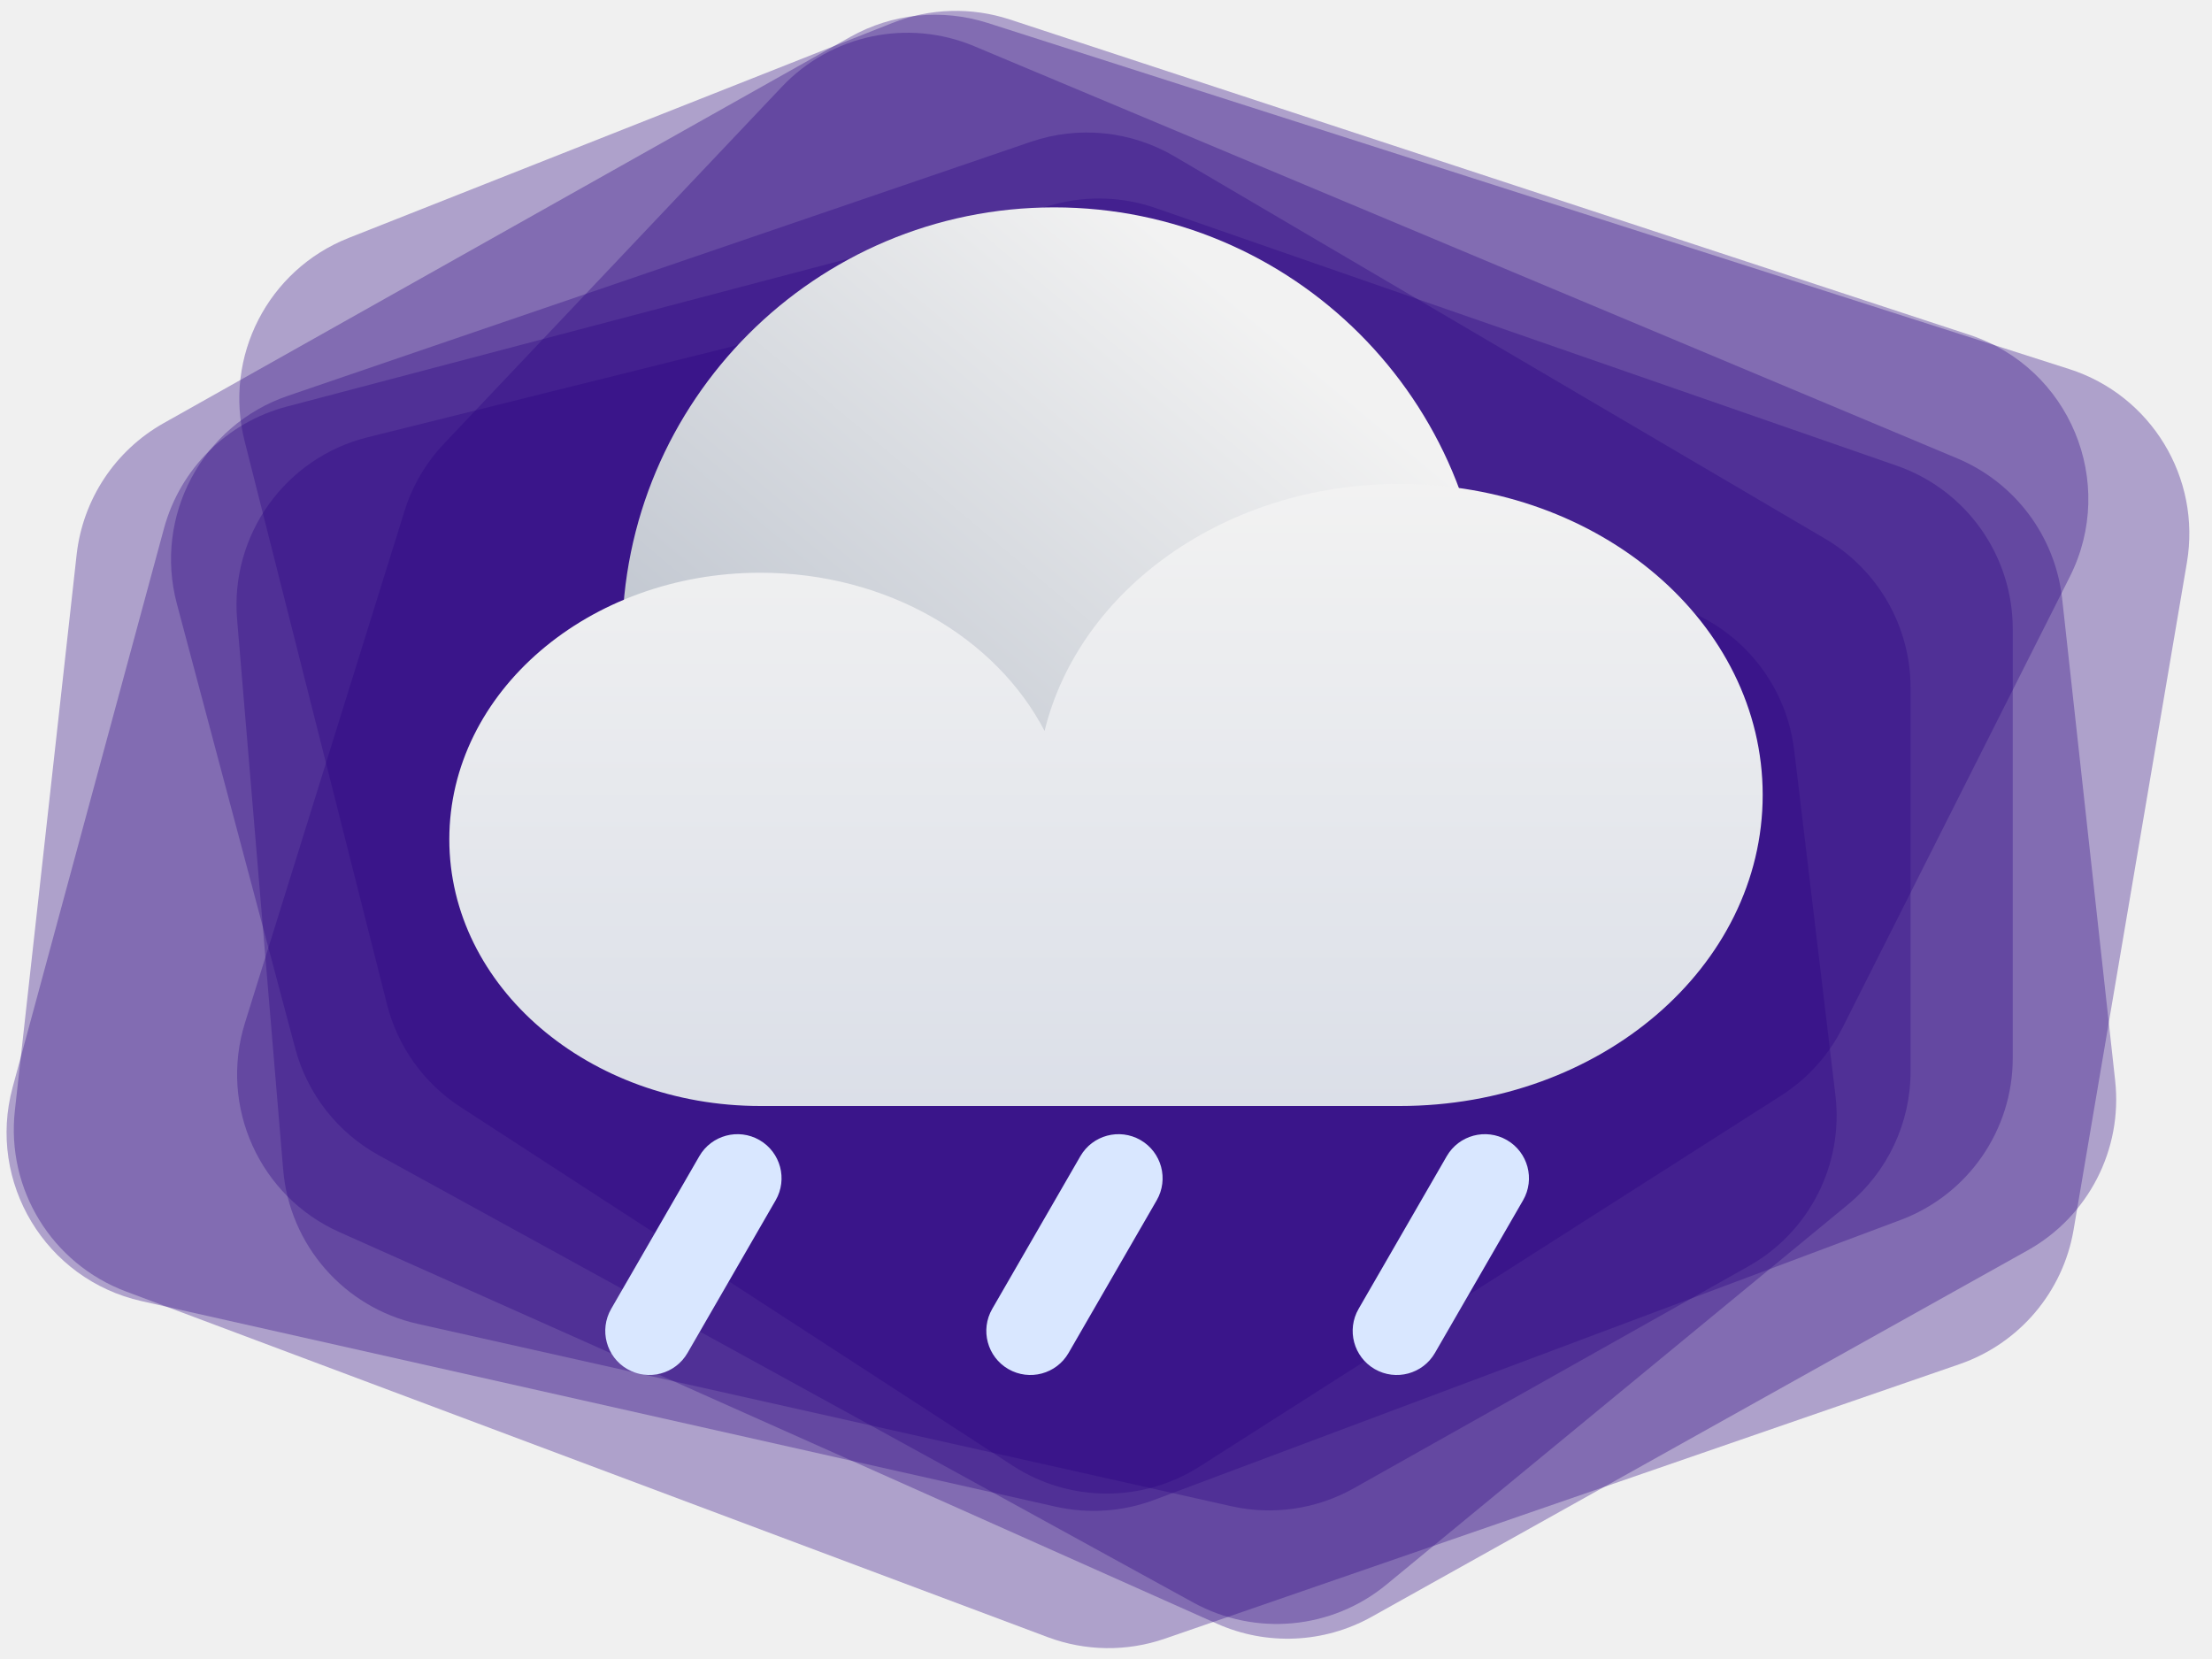
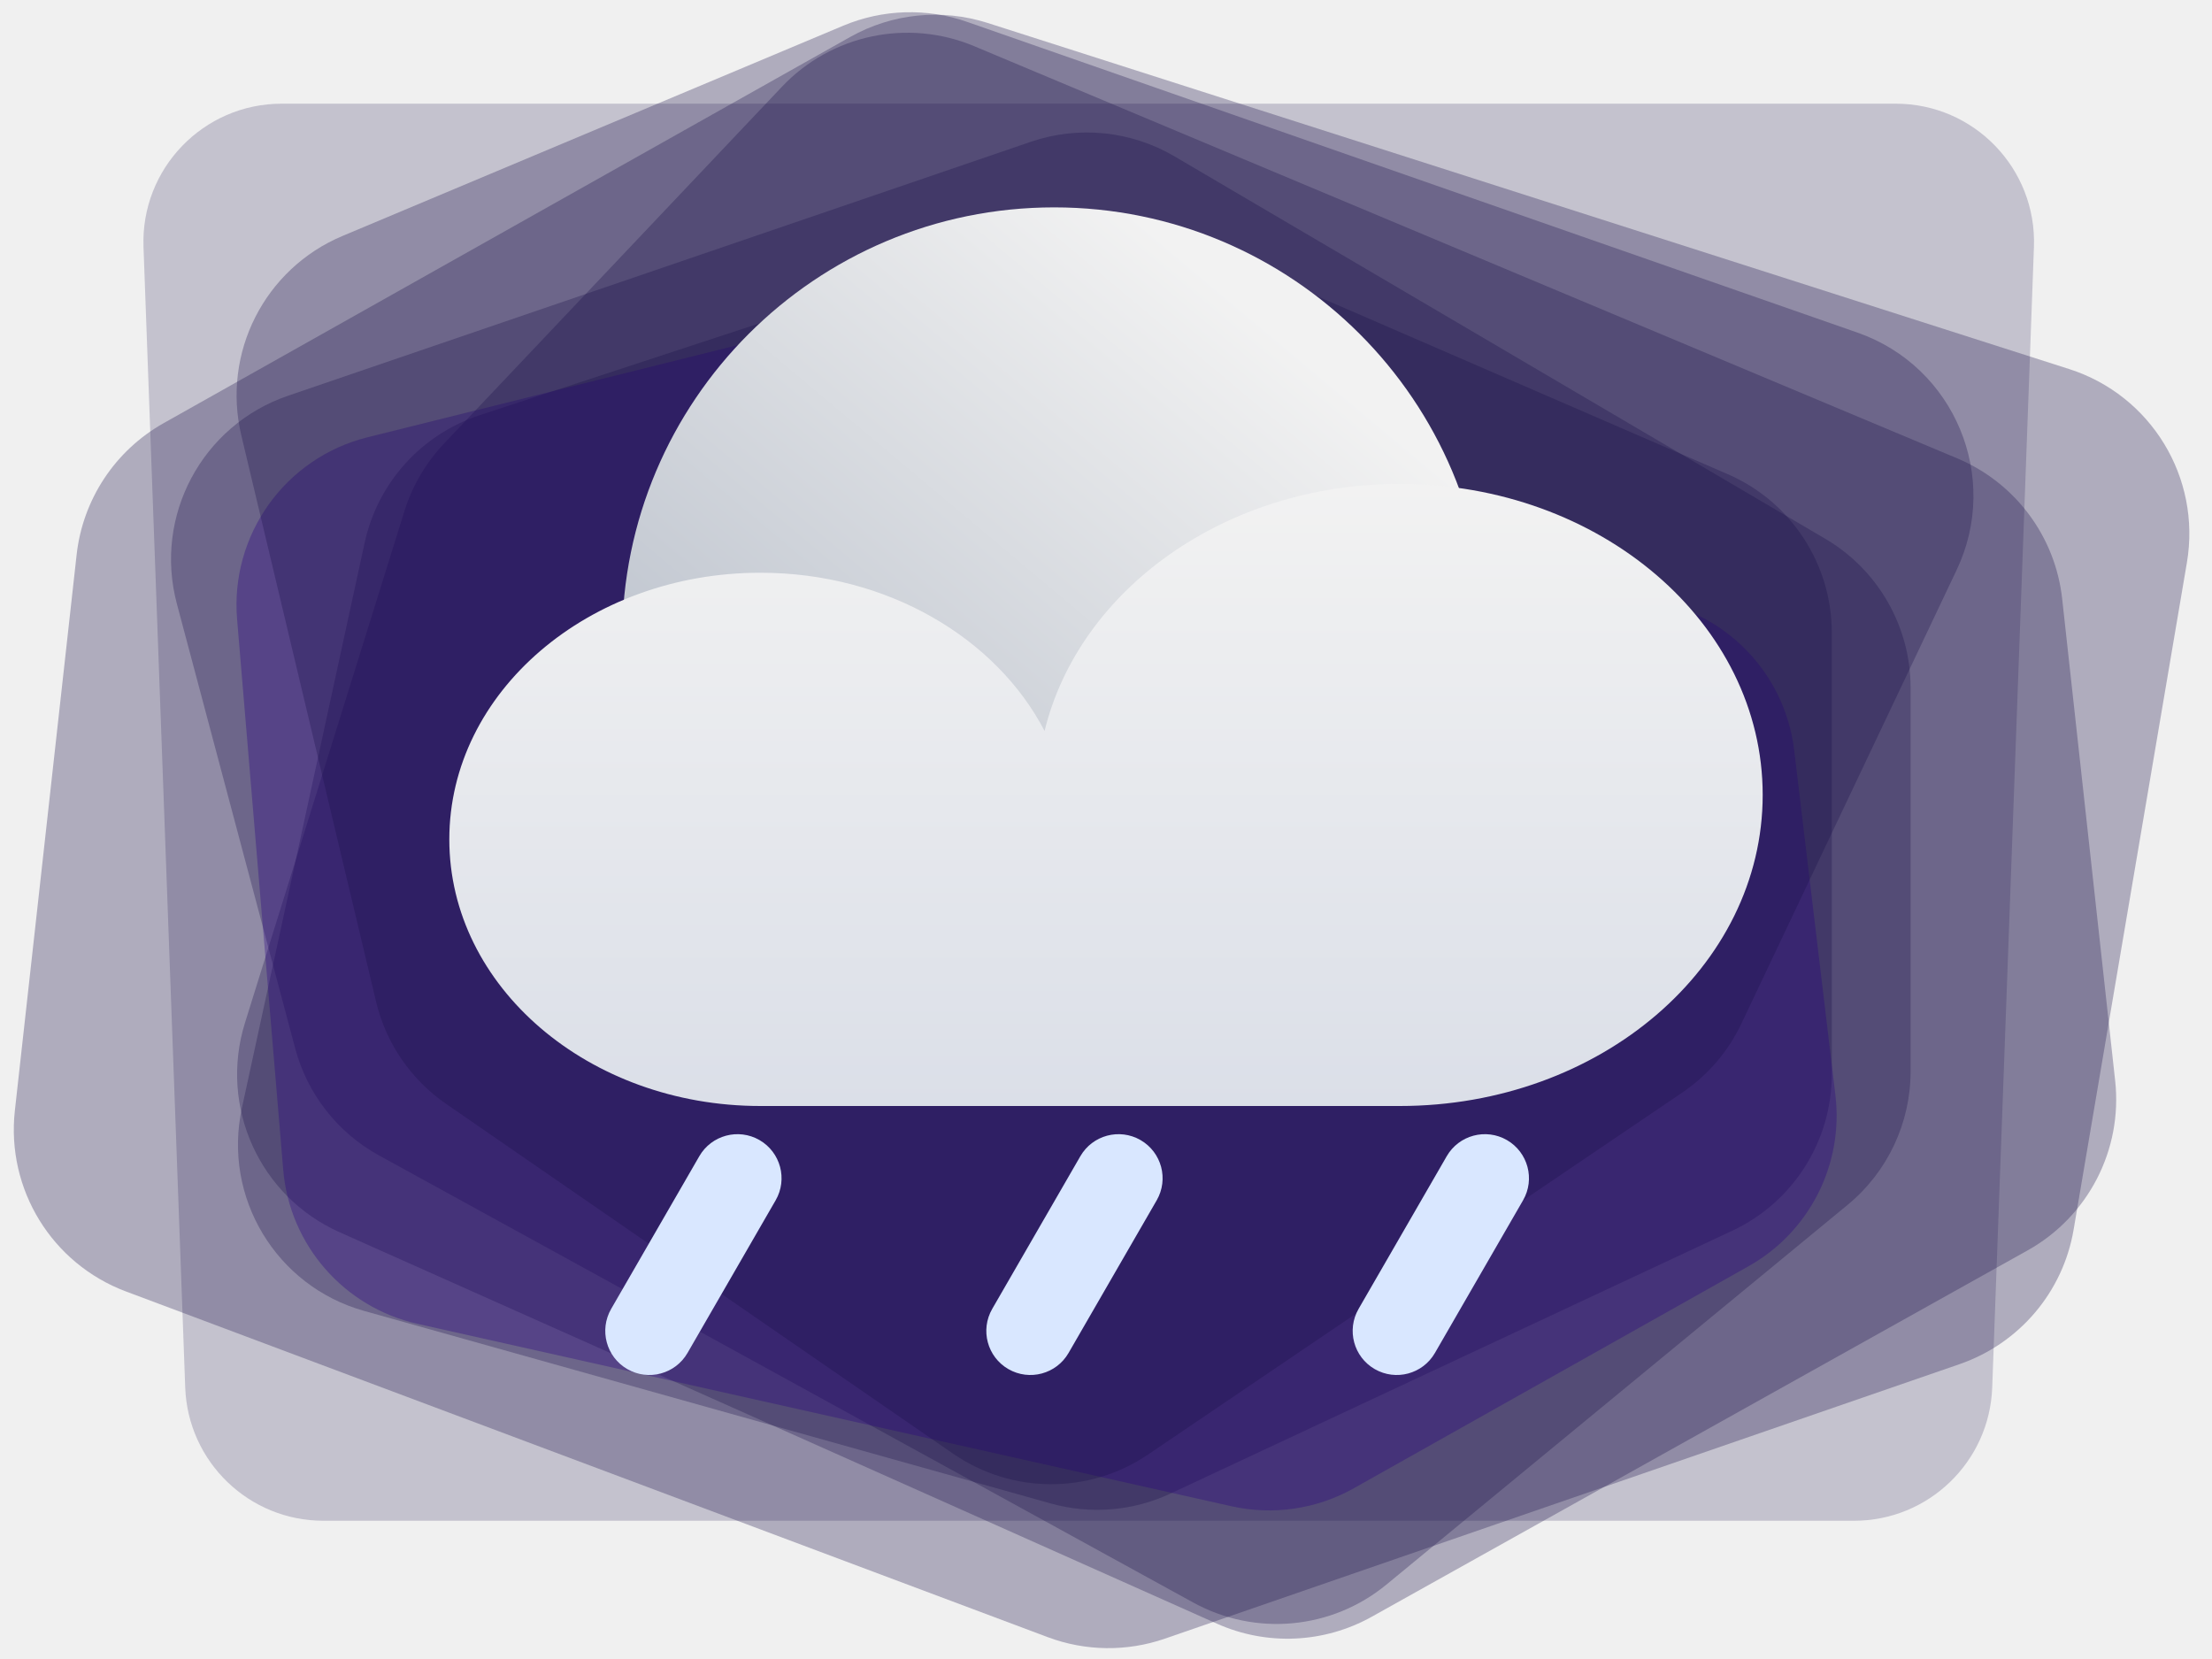
<svg xmlns="http://www.w3.org/2000/svg" width="64" height="48" viewBox="0 0 64 48" fill="none">
-   <g clip-path="url(#clip0_53_1846)">
-     <path d="M33.702 47.412C32.602 47.792 31.404 47.776 30.314 47.368L3.644 37.366C1.501 36.563 0.177 34.407 0.43 32.133L2.217 16.049C2.395 14.449 3.332 13.032 4.735 12.243L24.601 1.068C25.812 0.387 27.252 0.241 28.576 0.664L59.868 10.678C62.239 11.436 63.69 13.823 63.274 16.277L59.996 35.579C59.69 37.38 58.426 38.871 56.699 39.468L33.702 47.412Z" fill="#290081" fill-opacity="0.33" />
-     <path d="M29.828 4.102C31.207 3.631 32.723 3.785 33.979 4.523L52.812 15.59C54.34 16.488 55.279 18.128 55.279 19.901V31C55.279 32.494 54.611 33.91 53.457 34.86L40.115 45.846C38.536 47.147 36.324 47.354 34.53 46.369L10.966 33.43C9.768 32.772 8.892 31.653 8.541 30.333L5.117 17.468C4.442 14.929 5.846 12.301 8.332 11.451L29.828 4.102Z" fill="#290081" fill-opacity="0.33" />
-     <path d="M22.623 2.51C24.054 0.999 26.269 0.532 28.188 1.337L56.629 13.262C58.304 13.964 59.467 15.52 59.665 17.326L61.198 31.265C61.418 33.262 60.42 35.197 58.666 36.177L39.688 46.778C38.311 47.547 36.652 47.622 35.212 46.979L9.823 35.651C7.509 34.618 6.333 32.017 7.087 29.597L11.702 14.788C11.929 14.059 12.32 13.392 12.845 12.837L22.623 2.51Z" fill="#290081" fill-opacity="0.33" />
-     <path d="M30.525 5.908C31.486 5.655 32.502 5.694 33.441 6.021L54.877 13.473C56.887 14.171 58.235 16.067 58.235 18.195V30.615C58.235 32.699 56.942 34.565 54.991 35.297L33.397 43.396C32.486 43.738 31.494 43.806 30.544 43.593L4.094 37.645C1.317 37.021 -0.379 34.208 0.365 31.46L4.744 15.291C5.212 13.565 6.566 12.219 8.297 11.763L30.525 5.908Z" fill="#290081" fill-opacity="0.33" />
-     <path d="M26.946 8.59C28.064 8.312 29.244 8.428 30.286 8.92L49.08 17.779C50.638 18.514 51.708 19.999 51.912 21.709L53.104 31.686C53.344 33.692 52.352 35.646 50.591 36.636L39.172 43.059C38.096 43.665 36.833 43.85 35.628 43.58L12.082 38.303C9.951 37.825 8.376 36.019 8.193 33.842L6.86 17.921C6.655 15.477 8.254 13.245 10.634 12.652L26.946 8.59Z" fill="#290081" fill-opacity="0.33" />
-     <path d="M25.819 0.665C26.905 0.235 28.108 0.2 29.218 0.564L56.981 9.687C59.886 10.641 61.262 13.957 59.886 16.687L53.31 29.734C52.906 30.536 52.292 31.215 51.534 31.699L34.713 42.429C33.061 43.483 30.945 43.475 29.301 42.407L13.321 32.028C12.264 31.341 11.506 30.281 11.197 29.06L7.077 12.76C6.461 10.323 7.749 7.809 10.086 6.885L25.819 0.665Z" fill="#290081" fill-opacity="0.33" />
-     <circle cx="30.5" cy="18.5" r="12.5" fill="url(#paint0_linear_53_1846)" />
-     <path fill-rule="evenodd" clip-rule="evenodd" d="M40.5 14C46.299 14 51 18.029 51 23C51 27.971 46.299 32 40.5 32C30.338 32 31.652 32 22 32C17.029 32 13 28.546 13 24.286C13 20.025 17.029 16.571 22 16.571C25.667 16.571 28.82 18.452 30.223 21.149C31.218 17.067 35.441 14 40.5 14Z" fill="url(#paint1_linear_53_1846)" />
+   <g clip-path="url(#clip0_55_2341)">
+     <path d="M4.152 7.146C4.069 4.881 5.883 3 8.149 3H54.851C57.117 3 58.931 4.881 58.848 7.146L57.641 40.146C57.562 42.297 55.796 44 53.644 44H9.356C7.204 44 5.438 42.297 5.359 40.146L4.152 7.146Z" fill="#180E48" fill-opacity="0.2" />
+     <path d="M33.702 47.412C32.602 47.792 31.404 47.776 30.314 47.368L3.644 37.366C1.501 36.563 0.177 34.407 0.43 32.133L2.217 16.049C2.395 14.449 3.332 13.032 4.735 12.243L24.601 1.068C25.812 0.387 27.252 0.241 28.576 0.664L59.868 10.678C62.239 11.436 63.69 13.823 63.274 16.277L59.996 35.579C59.69 37.38 58.426 38.871 56.699 39.468L33.702 47.412Z" fill="#180E48" fill-opacity="0.3" />
+     <path d="M29.828 4.102C31.207 3.631 32.723 3.785 33.979 4.523L52.812 15.59C54.34 16.488 55.279 18.128 55.279 19.901V31C55.279 32.494 54.611 33.91 53.457 34.86L40.115 45.846C38.536 47.147 36.324 47.354 34.53 46.369L10.966 33.43C9.768 32.772 8.892 31.653 8.541 30.333L5.117 17.468C4.442 14.929 5.846 12.301 8.332 11.451L29.828 4.102Z" fill="#180E48" fill-opacity="0.3" />
+     <path d="M22.624 2.51C24.054 0.999 26.269 0.532 28.188 1.337L56.629 13.262C58.304 13.964 59.467 15.52 59.665 17.326L61.198 31.265C61.418 33.262 60.42 35.197 58.666 36.177L39.688 46.778C38.311 47.547 36.652 47.622 35.212 46.979L9.823 35.651C7.509 34.618 6.333 32.017 7.087 29.597L11.702 14.788C11.929 14.059 12.32 13.392 12.845 12.837L22.624 2.51Z" fill="#180E48" fill-opacity="0.3" />
+     <path d="M30.378 6.593C31.541 6.211 32.804 6.269 33.928 6.756L49.989 13.72C51.817 14.512 53 16.314 53 18.307V31.081C53 33.022 51.877 34.788 50.119 35.61L33.865 43.214C32.781 43.721 31.55 43.822 30.397 43.499L10.536 37.929C7.988 37.215 6.438 34.639 7 32.054L10.55 15.704C10.926 13.971 12.192 12.568 13.876 12.014L30.378 6.593Z" fill="#180E48" fill-opacity="0.3" />
+     <path d="M26.946 8.59C28.064 8.312 29.244 8.428 30.286 8.92L49.08 17.779C50.638 18.514 51.708 19.999 51.912 21.709L53.104 31.686C53.344 33.692 52.352 35.646 50.591 36.636L39.172 43.059C38.096 43.665 36.833 43.85 35.628 43.58L12.082 38.303C9.951 37.825 8.376 36.019 8.194 33.842L6.86 17.921C6.655 15.476 8.254 13.244 10.634 12.652L26.946 8.59Z" fill="#290081" fill-opacity="0.33" />
+     <path d="M24.398 0.743C25.537 0.265 26.814 0.225 27.981 0.633L53.744 9.624C56.551 10.604 57.888 13.802 56.613 16.488L50.384 29.616C50.002 30.423 49.41 31.112 48.672 31.612L33.219 42.082C31.513 43.239 29.272 43.229 27.575 42.059L12.906 31.938C11.889 31.236 11.167 30.182 10.881 28.98L6.982 12.595C6.415 10.215 7.654 7.774 9.91 6.827L24.398 0.743Z" fill="#180E48" fill-opacity="0.3" />
+     <circle cx="30.5" cy="18.5" r="12.5" fill="url(#paint0_linear_55_2341)" />
+     <path fill-rule="evenodd" clip-rule="evenodd" d="M40.5 14C46.299 14 51 18.029 51 23C51 27.971 46.299 32 40.5 32C30.338 32 31.652 32 22 32C17.029 32 13 28.546 13 24.286C13 20.025 17.029 16.571 22 16.571C25.667 16.571 28.82 18.452 30.223 21.149C31.218 17.067 35.441 14 40.5 14Z" fill="url(#paint1_linear_55_2341)" />
    <path d="M17.683 37.87L20.233 33.453C20.585 32.843 21.365 32.634 21.975 32.986C22.585 33.339 22.794 34.118 22.442 34.728L19.892 39.145C19.54 39.755 18.76 39.964 18.15 39.612C17.54 39.26 17.331 38.48 17.683 37.87Z" fill="#D9E7FF" />
    <path d="M28.708 37.87L31.258 33.453C31.61 32.843 32.39 32.634 33 32.986C33.61 33.339 33.819 34.118 33.467 34.728L30.917 39.145C30.565 39.755 29.785 39.964 29.175 39.612C28.565 39.26 28.356 38.48 28.708 37.87Z" fill="#D9E7FF" />
    <path d="M39.308 37.87L41.858 33.453C42.21 32.843 42.99 32.634 43.6 32.986C44.21 33.339 44.419 34.118 44.067 34.728L41.517 39.145C41.165 39.755 40.385 39.964 39.775 39.612C39.165 39.26 38.956 38.48 39.308 37.87Z" fill="#D9E7FF" />
  </g>
  <defs>
-     <linearGradient id="paint0_linear_53_1846" x1="38" y1="10.5" x2="25" y2="26" gradientUnits="userSpaceOnUse">
+     <linearGradient id="paint0_linear_55_2341" x1="38" y1="10.5" x2="25" y2="26" gradientUnits="userSpaceOnUse">
      <stop stop-color="#F2F2F2" />
      <stop offset="0.976" stop-color="#BFC5CF" />
    </linearGradient>
-     <linearGradient id="paint1_linear_53_1846" x1="32" y1="14" x2="32" y2="32" gradientUnits="userSpaceOnUse">
+     <linearGradient id="paint1_linear_55_2341" x1="32" y1="14" x2="32" y2="32" gradientUnits="userSpaceOnUse">
      <stop stop-color="#F2F2F2" />
      <stop offset="1" stop-color="#DBDFE8" />
    </linearGradient>
-     <clipPath id="clip0_53_1846">
+     <clipPath id="clip0_55_2341">
      <rect width="64" height="48" fill="white" />
    </clipPath>
  </defs>
</svg>
